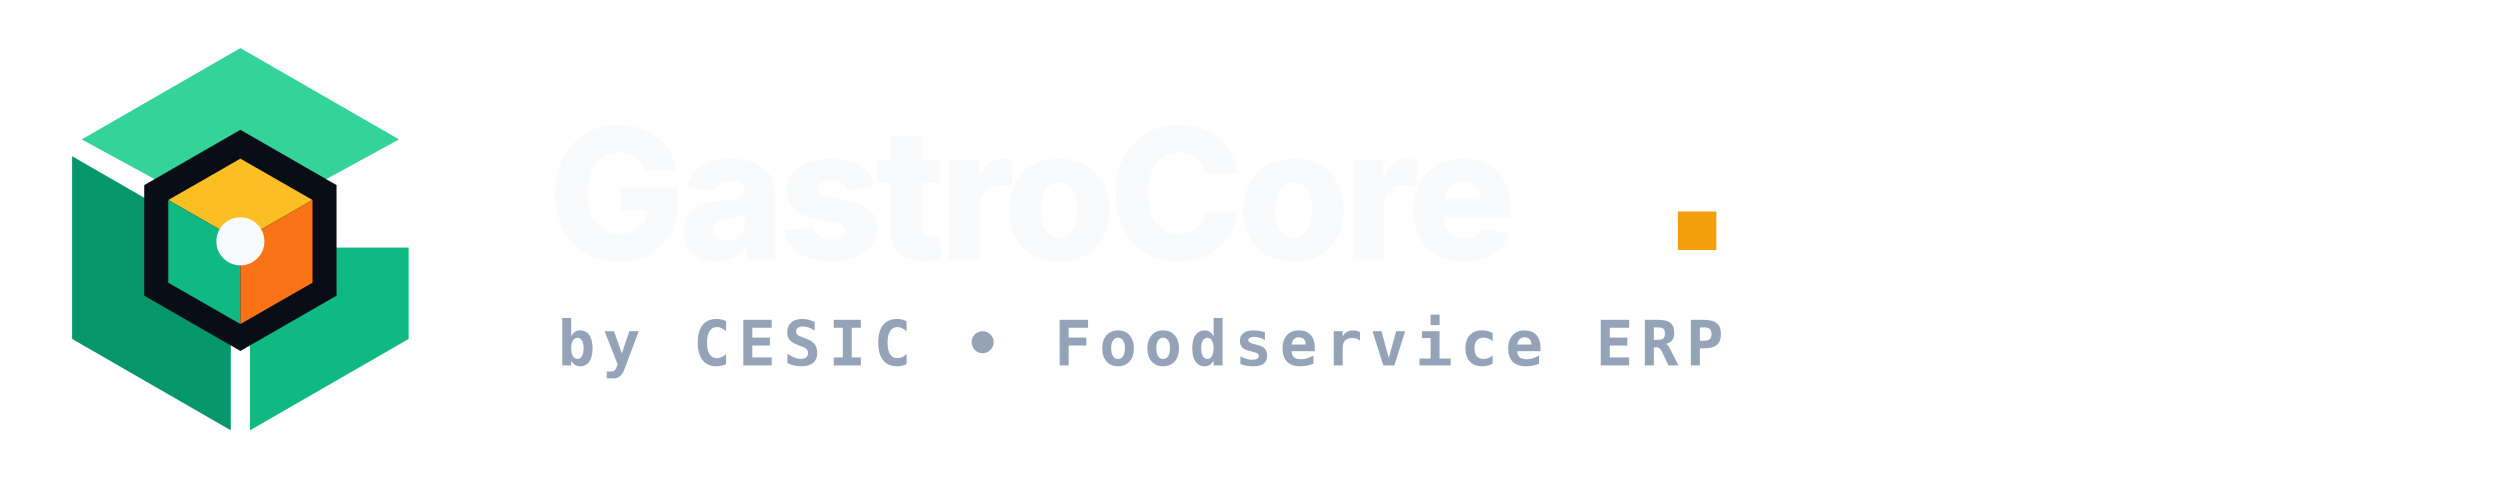
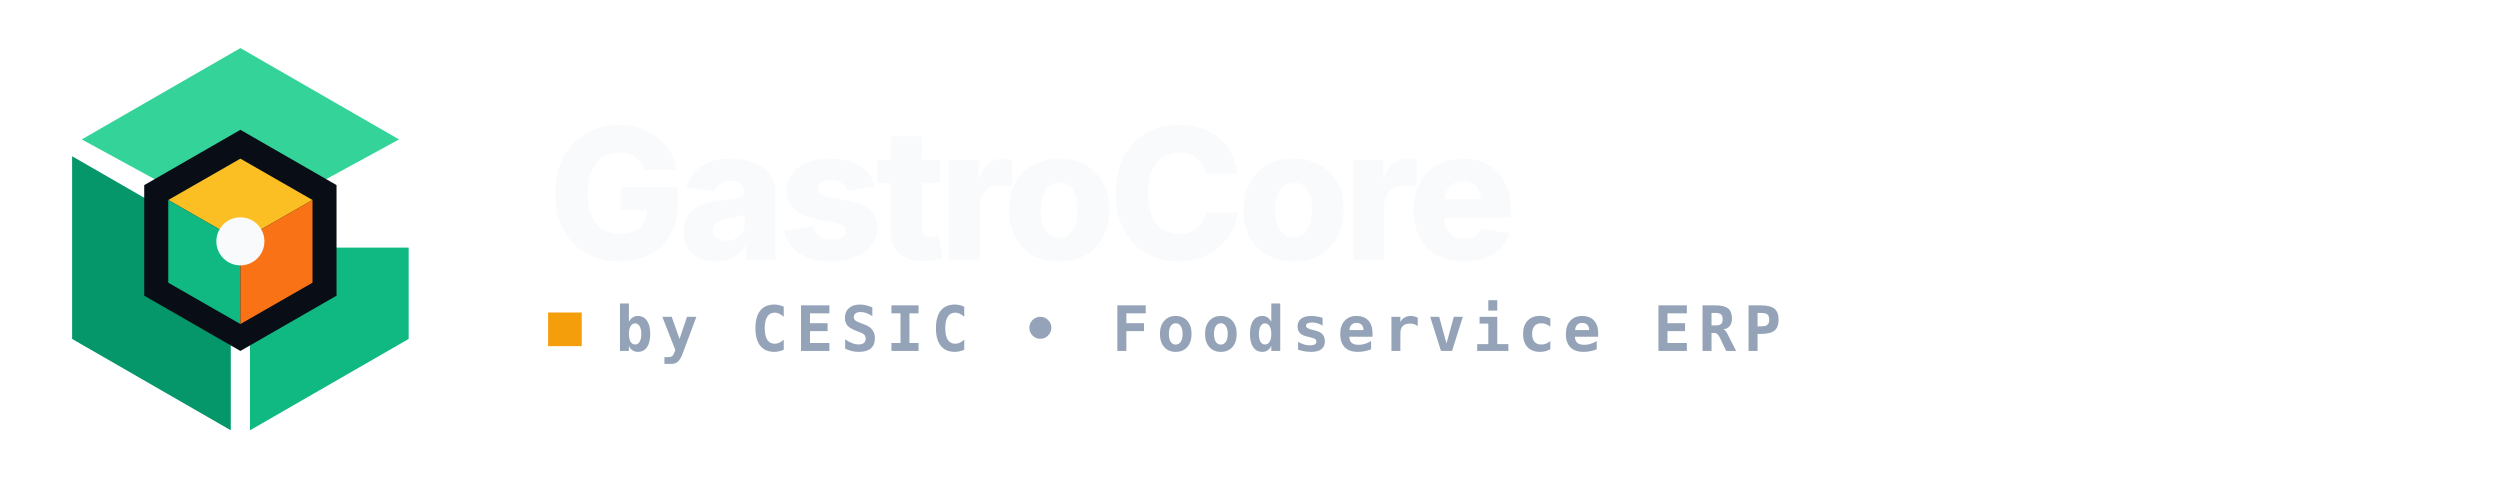
<svg xmlns="http://www.w3.org/2000/svg" viewBox="0 0 520 100" fill="none">
  <style>
    .lk-main {
      font-family: 'Plus Jakarta Sans', 'Inter', system-ui, -apple-system, sans-serif;
      font-weight: 800;
      font-size: 38px;
      letter-spacing: -0.04em;
    }
    .lk-sub {
      font-family: 'JetBrains Mono', ui-monospace, monospace;
      font-weight: 600;
      font-size: 13px;
      letter-spacing: 0.12em;
      text-transform: uppercase;
    }
  </style>
  <g transform="translate(0, 0)">
    <polygon points="50,10 83,29 50,47 17,29" fill="#34D399" />
    <polygon points="15,32.5 48,51.5 48,89.5 15,70.5" fill="#059669" />
    <polygon points="85,51.5 85,70.5 52,89.5 52,51.5" fill="#10B981" />
    <polygon points="50,27 70,38.5 70,61.5 50,73 30,61.5 30,38.5" fill="#090D16" />
    <polygon points="50,33 65,41.6 50,50.2 35,41.6" fill="#FBBF24" />
    <polygon points="35,41.6 50,50.2 50,67.4 35,58.8" fill="#10B981" />
    <polygon points="65,41.6 65,58.8 50,67.4 50,50.2" fill="#F97316" />
    <circle cx="50" cy="50.2" r="5" fill="#F8FAFC" />
  </g>
  <text x="114" y="54" fill="#F8FAFC" class="lk-main">GastroCore</text>
-   <rect x="349" y="44" width="8" height="8" fill="#F59E0B" />
-   <text x="116" y="76" fill="#94A3B8" class="lk-sub">by CESIC • Foodservice ERP</text>
+   <rect x="114" y="65" width="7" height="7" fill="#F59E0B" />
+   <text x="128" y="73" fill="#94A3B8" class="lk-sub">by CESIC • Foodservice ERP</text>
</svg>
